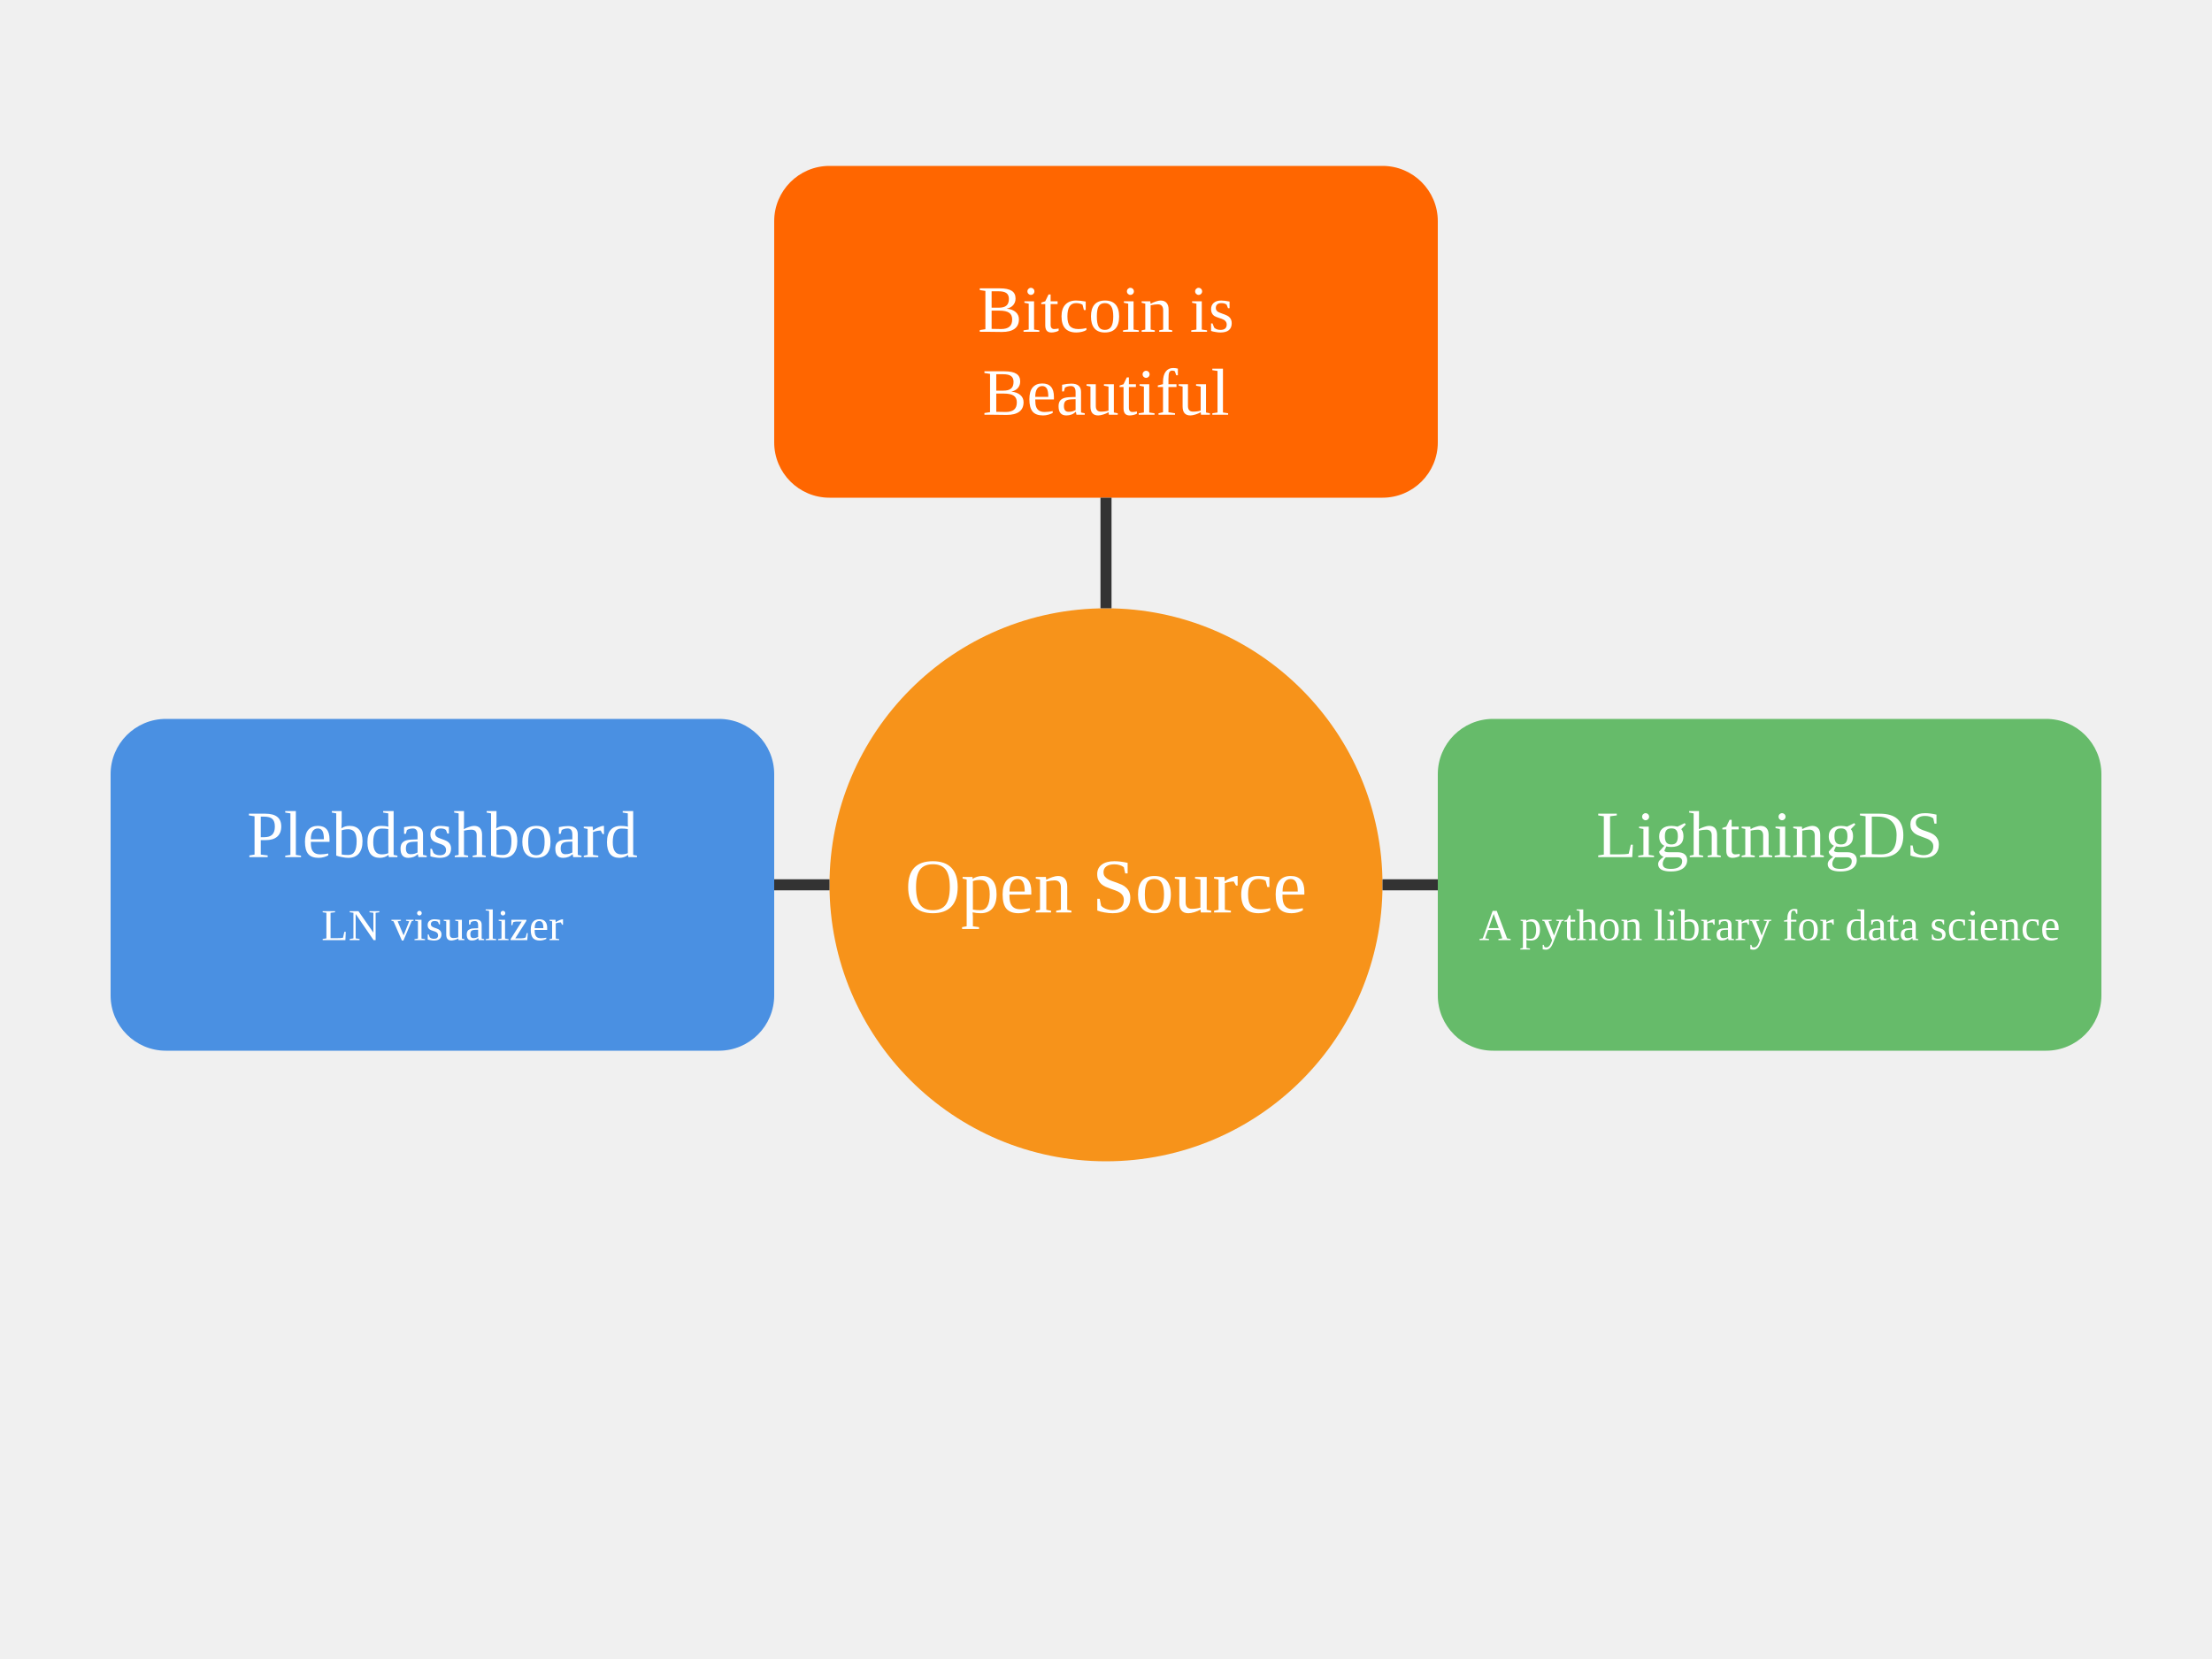
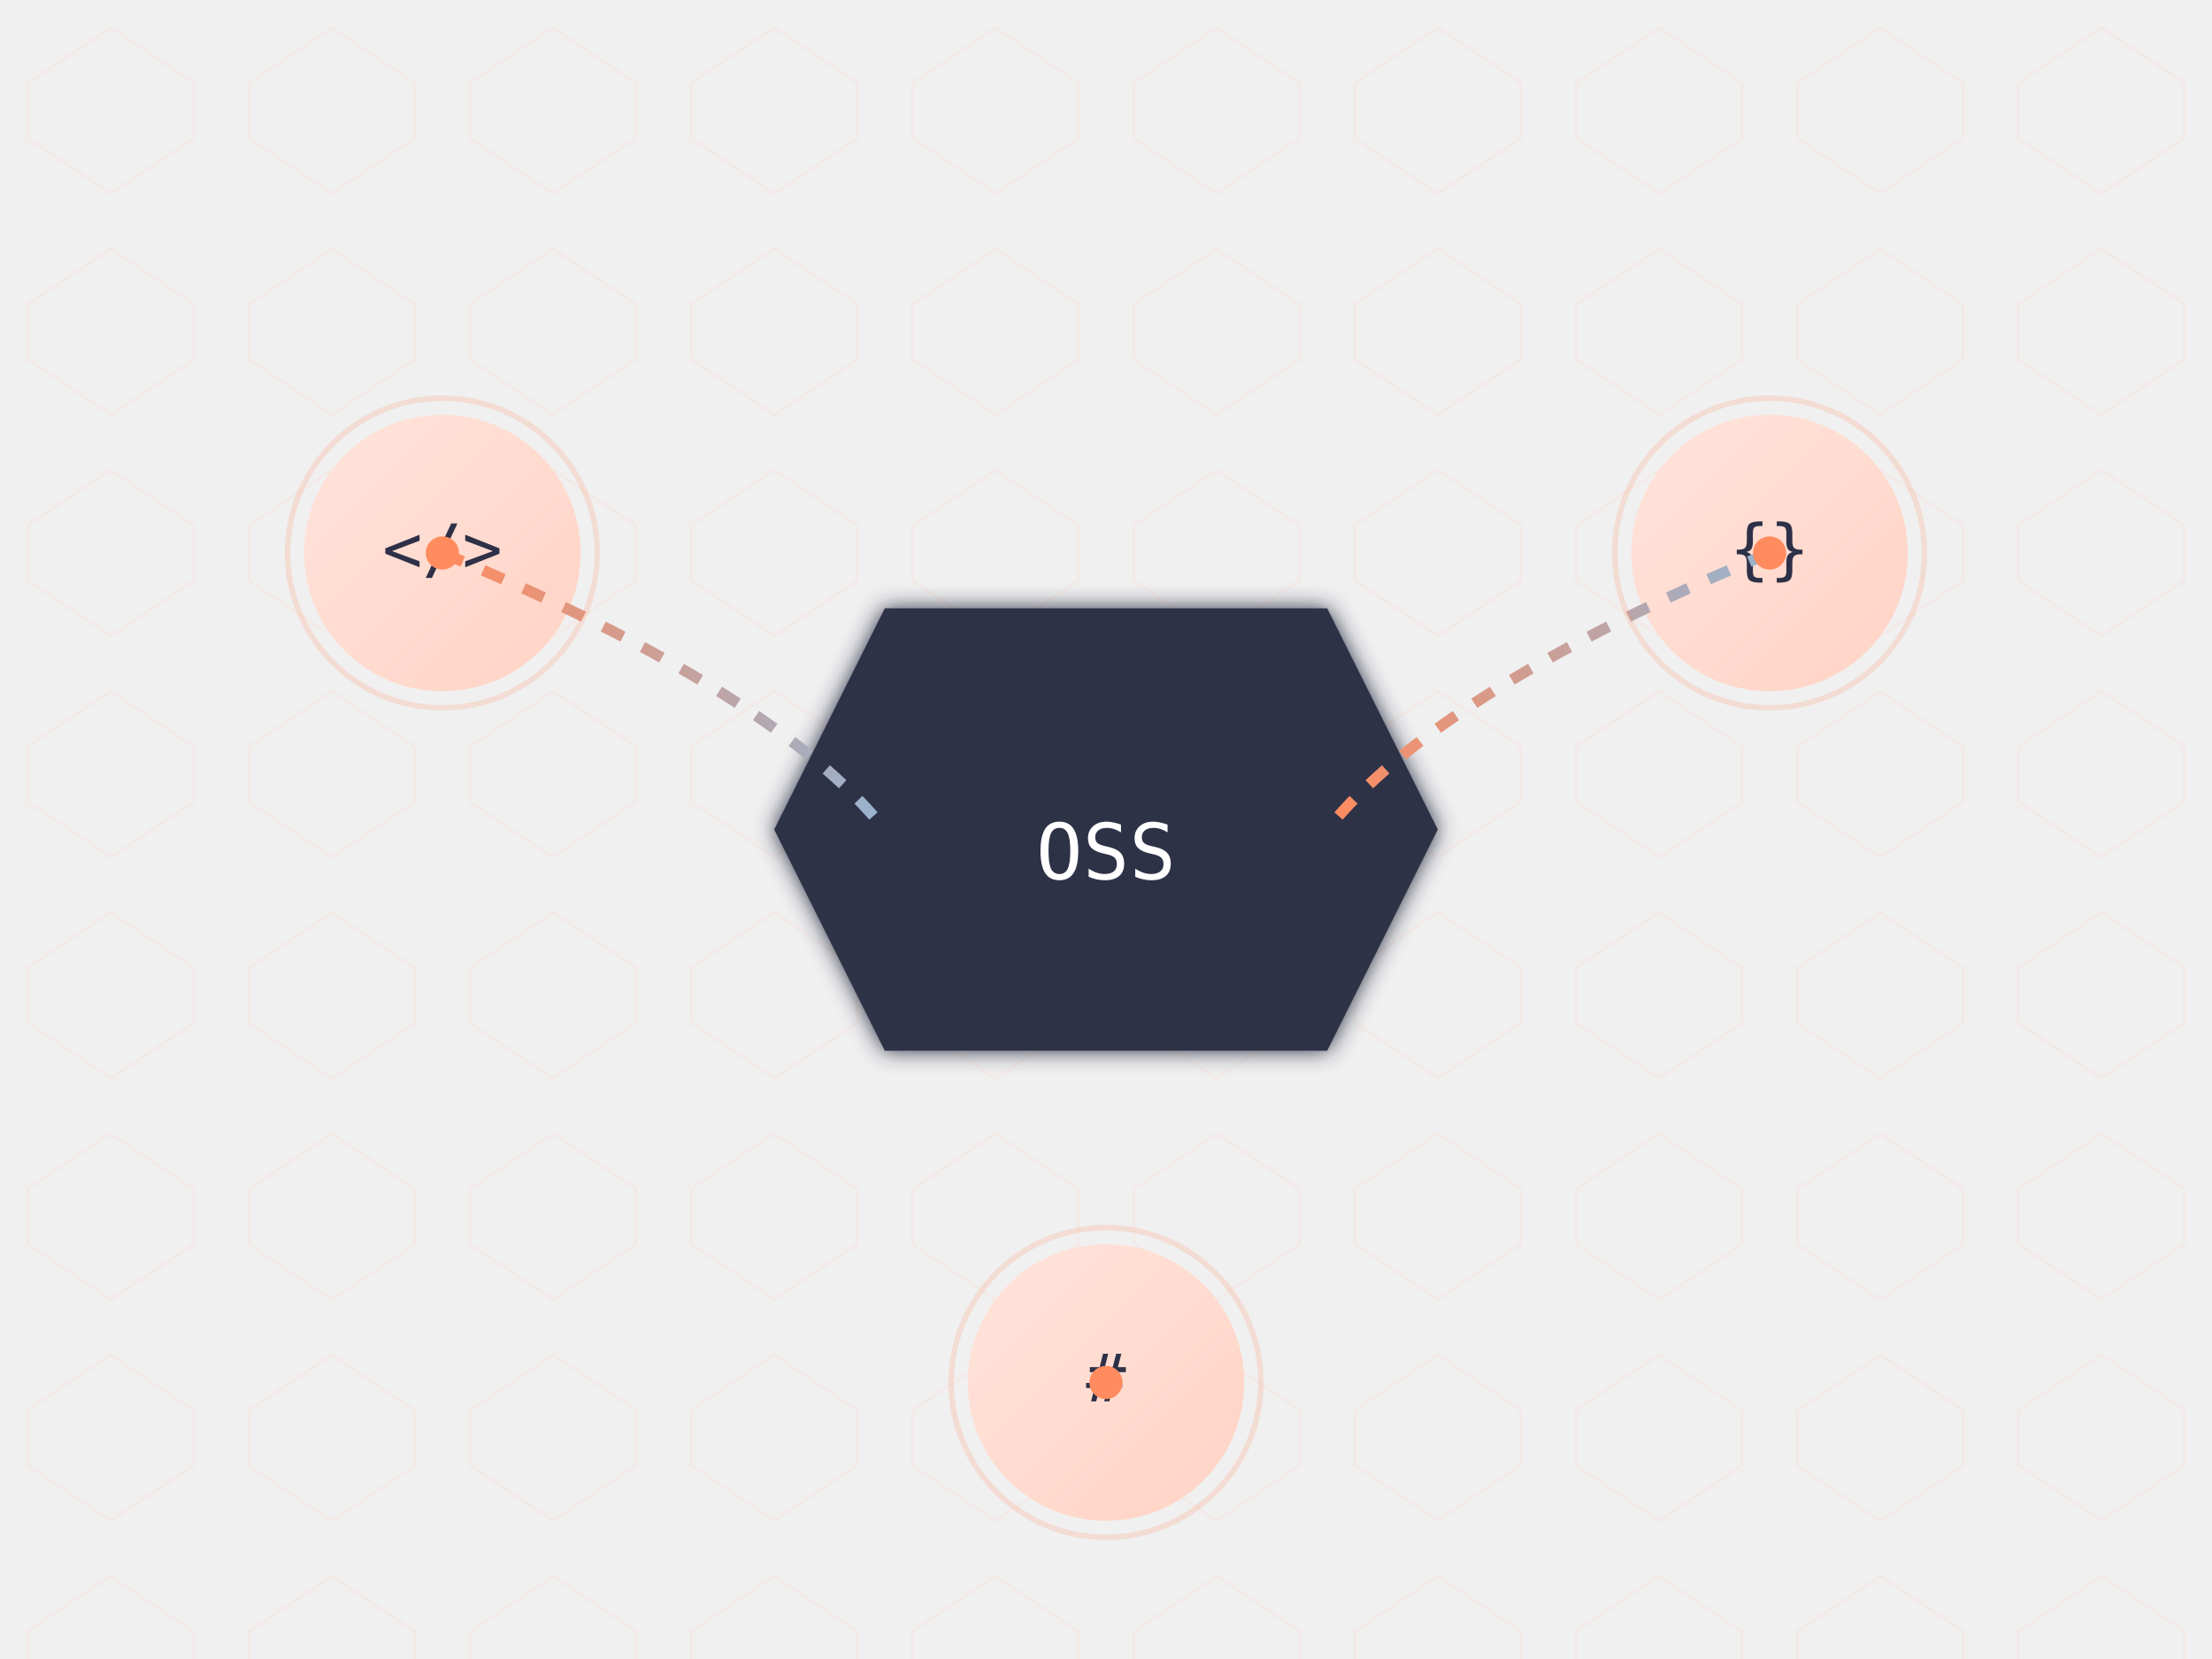
- <svg xmlns="http://www.w3.org/2000/svg" class="open-source-animation" viewBox="0 0 400 300">
-   <circle cx="200" cy="160" r="50" fill="#F7931A" class="hub" />
-   <text x="200" y="165" font-size="14" fill="#FFFFFF" text-anchor="middle">Open Source</text>
-   <rect x="20" y="130" width="120" height="60" rx="10" ry="10" fill="#4A90E2" class="node" />
-   <rect x="260" y="130" width="120" height="60" rx="10" ry="10" fill="#66BB6A" class="node" />
-   <rect x="140" y="30" width="120" height="60" rx="10" ry="10" fill="#FF6600" class="node" />
-   <line x1="140" y1="160" x2="150" y2="160" stroke="#333" stroke-width="2" class="link" />
-   <line x1="250" y1="160" x2="260" y2="160" stroke="#333" stroke-width="2" class="link" />
-   <line x1="200" y1="90" x2="200" y2="110" stroke="#333" stroke-width="2" class="link" />
-   <text x="80" y="155" font-size="12" fill="#FFFFFF" text-anchor="middle">Plebdashboard</text>
-   <text x="80" y="170" font-size="8" fill="#FFFFFF" text-anchor="middle">LN visualizer</text>
-   <text x="320" y="155" font-size="12" fill="#FFFFFF" text-anchor="middle">LightningDS</text>
-   <text x="320" y="170" font-size="8" fill="#FFFFFF" text-anchor="middle">A python library for data science</text>
-   <text x="200" y="60" font-size="12" fill="#FFFFFF" text-anchor="middle">Bitcoin is</text>
-   <text x="200" y="75" font-size="12" fill="#FFFFFF" text-anchor="middle">Beautiful</text>
+ <svg xmlns="http://www.w3.org/2000/svg" width="400" height="300" viewBox="0 0 400 300" fill="none">
+   <defs>
+     <linearGradient id="nodeBg" x1="0" y1="0" x2="1" y2="1">
+       <stop offset="0%" stop-color="#FFE4DC" />
+       <stop offset="100%" stop-color="#FFD3C4" />
+     </linearGradient>
+     <filter id="glow">
+       <feGaussianBlur stdDeviation="2" result="coloredBlur" />
+       <feMerge>
+         <feMergeNode in="coloredBlur" />
+         <feMergeNode in="SourceGraphic" />
+       </feMerge>
+     </filter>
+     <linearGradient id="connectionGradient" x1="0" y1="0" x2="1" y2="0">
+       <stop offset="0%" stop-color="#FF8B5E" />
+       <stop offset="100%" stop-color="#97B3D0" />
+     </linearGradient>
+   </defs>
+   <pattern id="hexPattern" x="0" y="0" width="40" height="40" patternUnits="userSpaceOnUse">
+     <path d="M20 5 L35 15 L35 25 L20 35 L5 25 L5 15 Z" stroke="#FFD3C4" fill="none" stroke-width="0.5" />
+   </pattern>
+   <rect width="400" height="300" fill="url(#hexPattern)" opacity="0.2" />
+   <g transform="translate(200, 150)" filter="url(#glow)">
+     <path d="M-40 -40 L40 -40 L60 0 L40 40 L-40 40 L-60 0 Z" fill="#2D3047" />
+     <text x="0" y="5" font-family="monospace" font-size="14" fill="#FFFFFF" text-anchor="middle" dominant-baseline="middle">OSS</text>
+   </g>
+   <g class="node" transform="translate(80, 100)">
+     <circle r="25" fill="url(#nodeBg)" />
+     <text x="0" y="0" font-family="monospace" font-size="12" fill="#2D3047" text-anchor="middle" dominant-baseline="middle">&lt;/&gt;</text>
+   </g>
+   <g class="node" transform="translate(320, 100)">
+     <circle r="25" fill="url(#nodeBg)" />
+     <text x="0" y="0" font-family="monospace" font-size="12" fill="#2D3047" text-anchor="middle" dominant-baseline="middle">{}</text>
+   </g>
+   <g class="node" transform="translate(200, 250)">
+     <circle r="25" fill="url(#nodeBg)" />
+     <text x="0" y="0" font-family="monospace" font-size="12" fill="#2D3047" text-anchor="middle" dominant-baseline="middle">#</text>
+   </g>
+   <g stroke="url(#connectionGradient)" stroke-width="2" stroke-dasharray="4 4">
+     <path d="M80 100 Q140 125, 160 150" fill="none" />
+     <path d="M320 100 Q260 125, 240 150" fill="none" />
+     <path d="M200 190 L200 225" fill="none" />
+   </g>
+   <circle cx="80" cy="100" r="3" fill="#FF8B5E" />
+   <circle cx="320" cy="100" r="3" fill="#FF8B5E" />
+   <circle cx="200" cy="250" r="3" fill="#FF8B5E" />
+   <circle cx="80" cy="100" r="28" stroke="#FF8B5E" fill="none" opacity="0.2">
+     <animate attributeName="r" from="28" to="32" dur="2s" repeatCount="indefinite" />
+     <animate attributeName="opacity" from="0.2" to="0" dur="2s" repeatCount="indefinite" />
+   </circle>
+   <circle cx="320" cy="100" r="28" stroke="#FF8B5E" fill="none" opacity="0.2">
+     <animate attributeName="r" from="28" to="32" dur="2s" repeatCount="indefinite" />
+     <animate attributeName="opacity" from="0.2" to="0" dur="2s" repeatCount="indefinite" />
+   </circle>
+   <circle cx="200" cy="250" r="28" stroke="#FF8B5E" fill="none" opacity="0.2">
+     <animate attributeName="r" from="28" to="32" dur="2s" repeatCount="indefinite" />
+     <animate attributeName="opacity" from="0.2" to="0" dur="2s" repeatCount="indefinite" />
+   </circle>
</svg>
